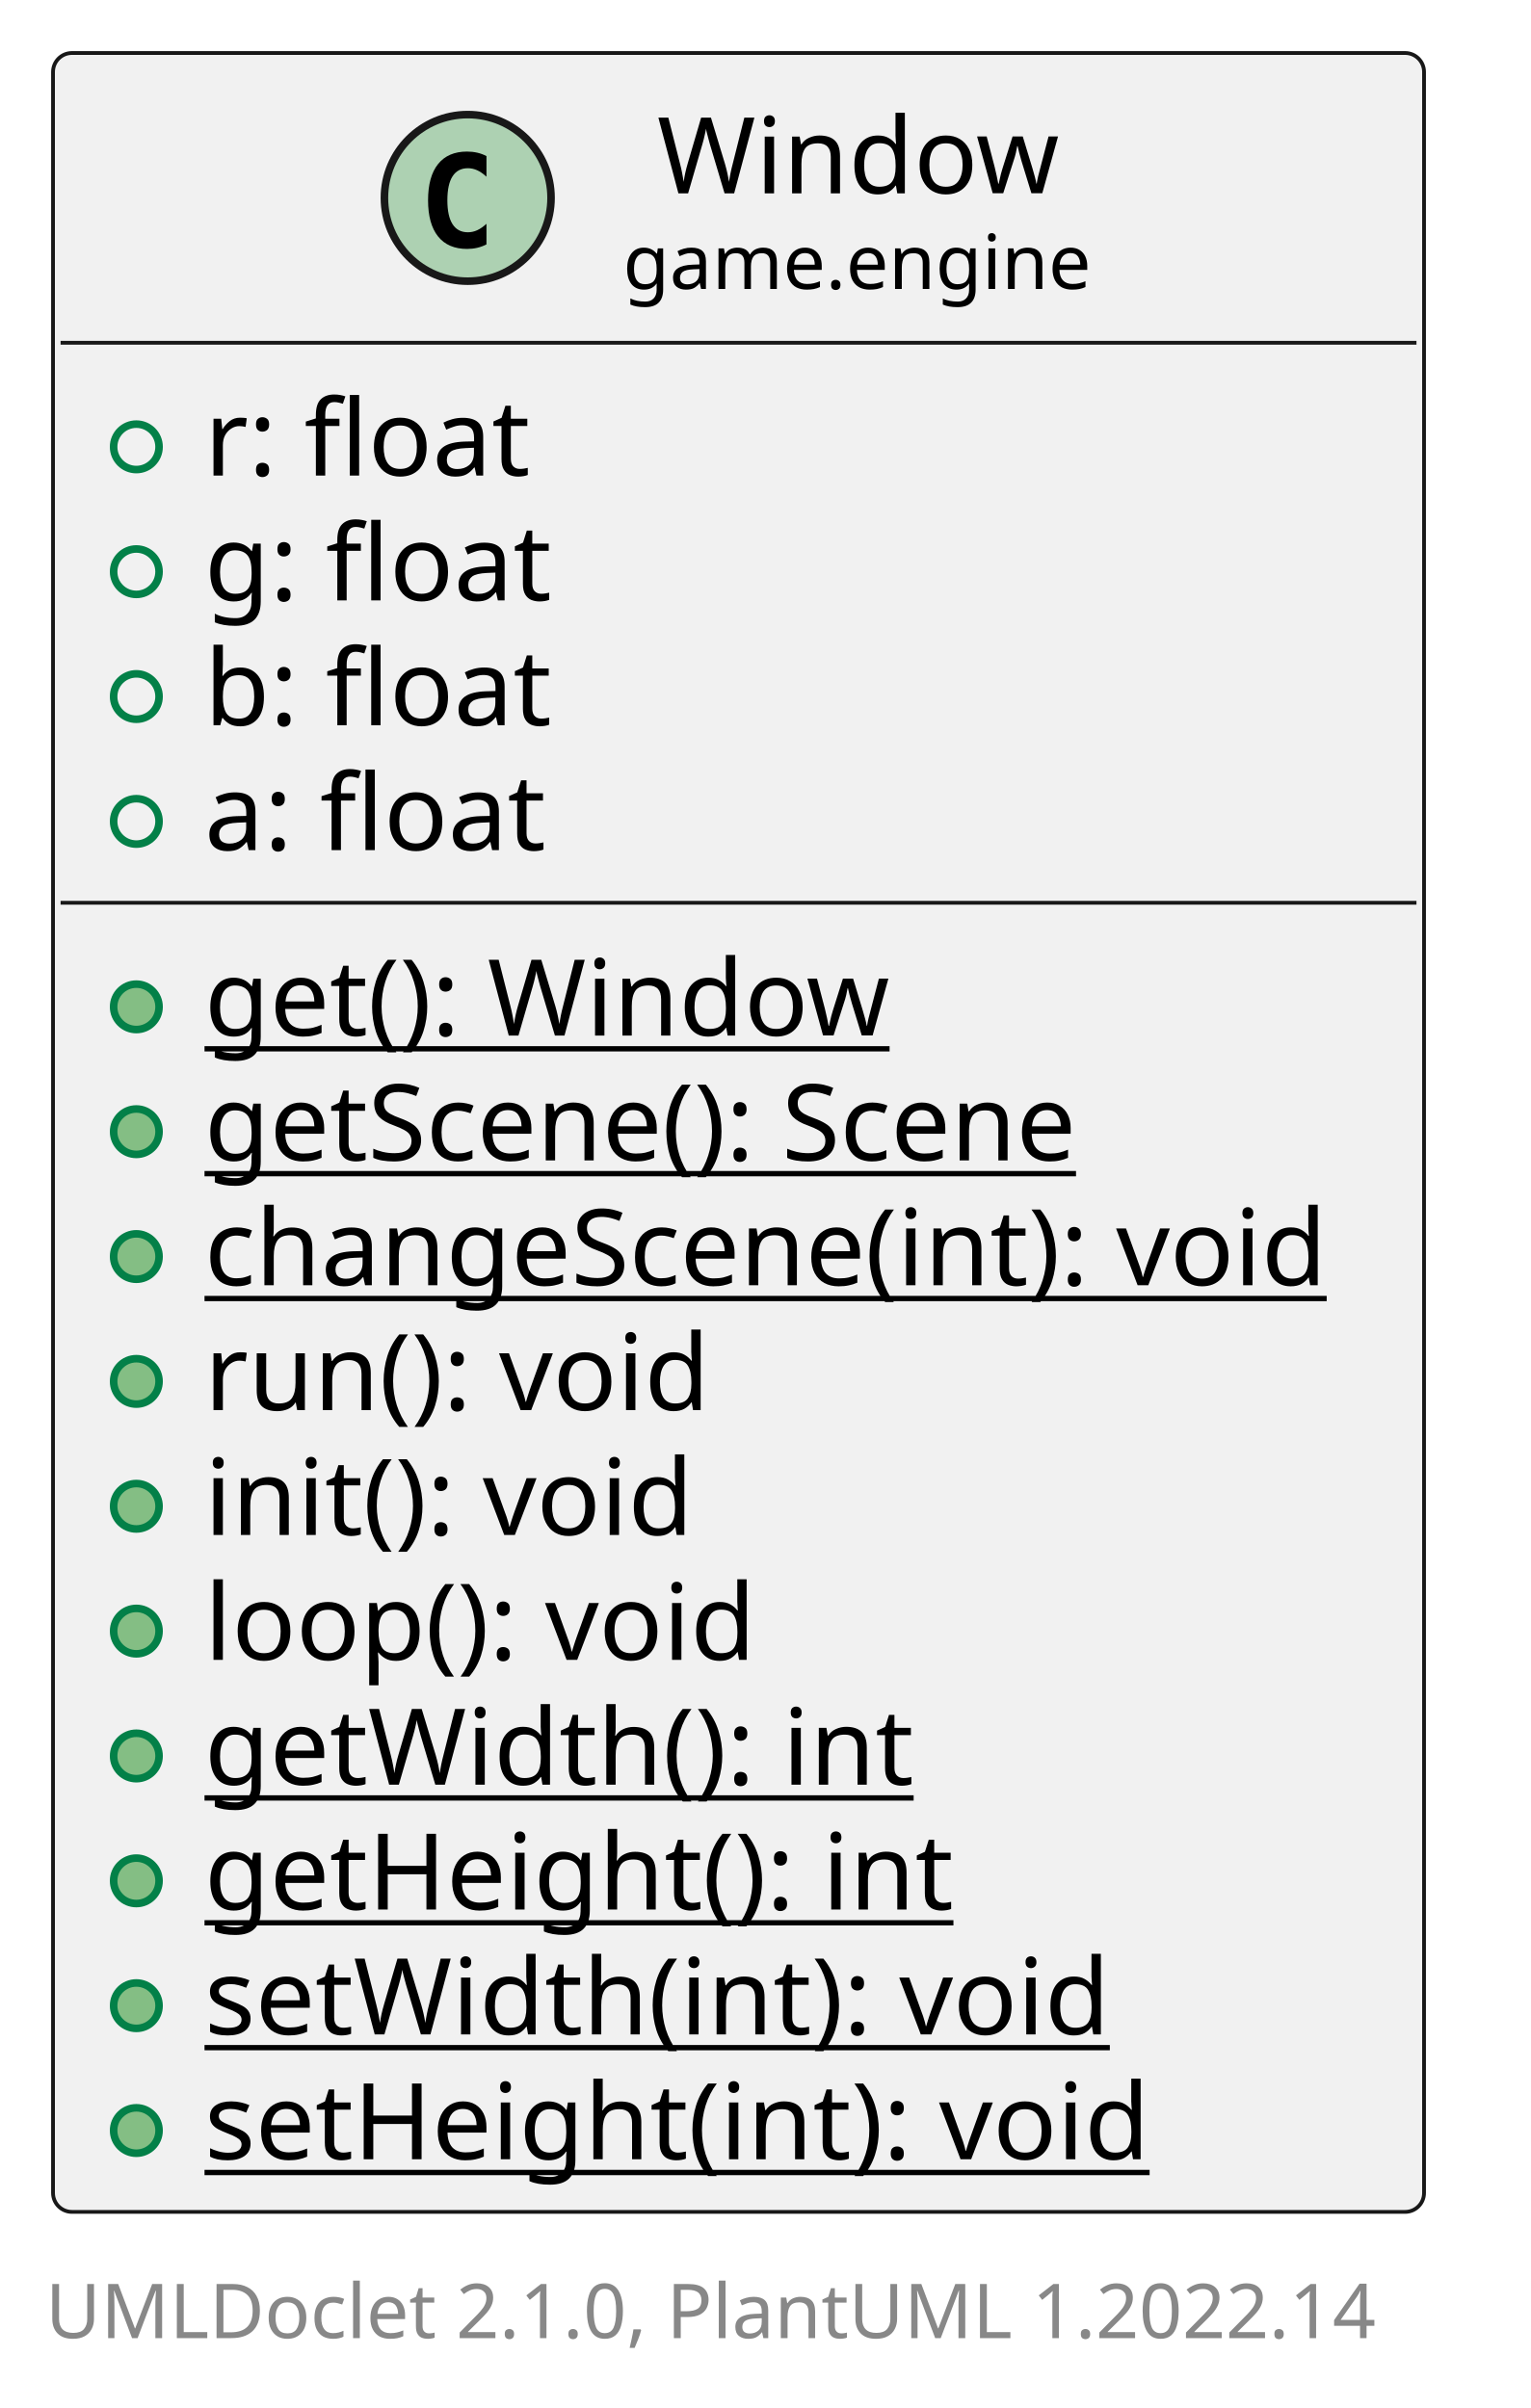
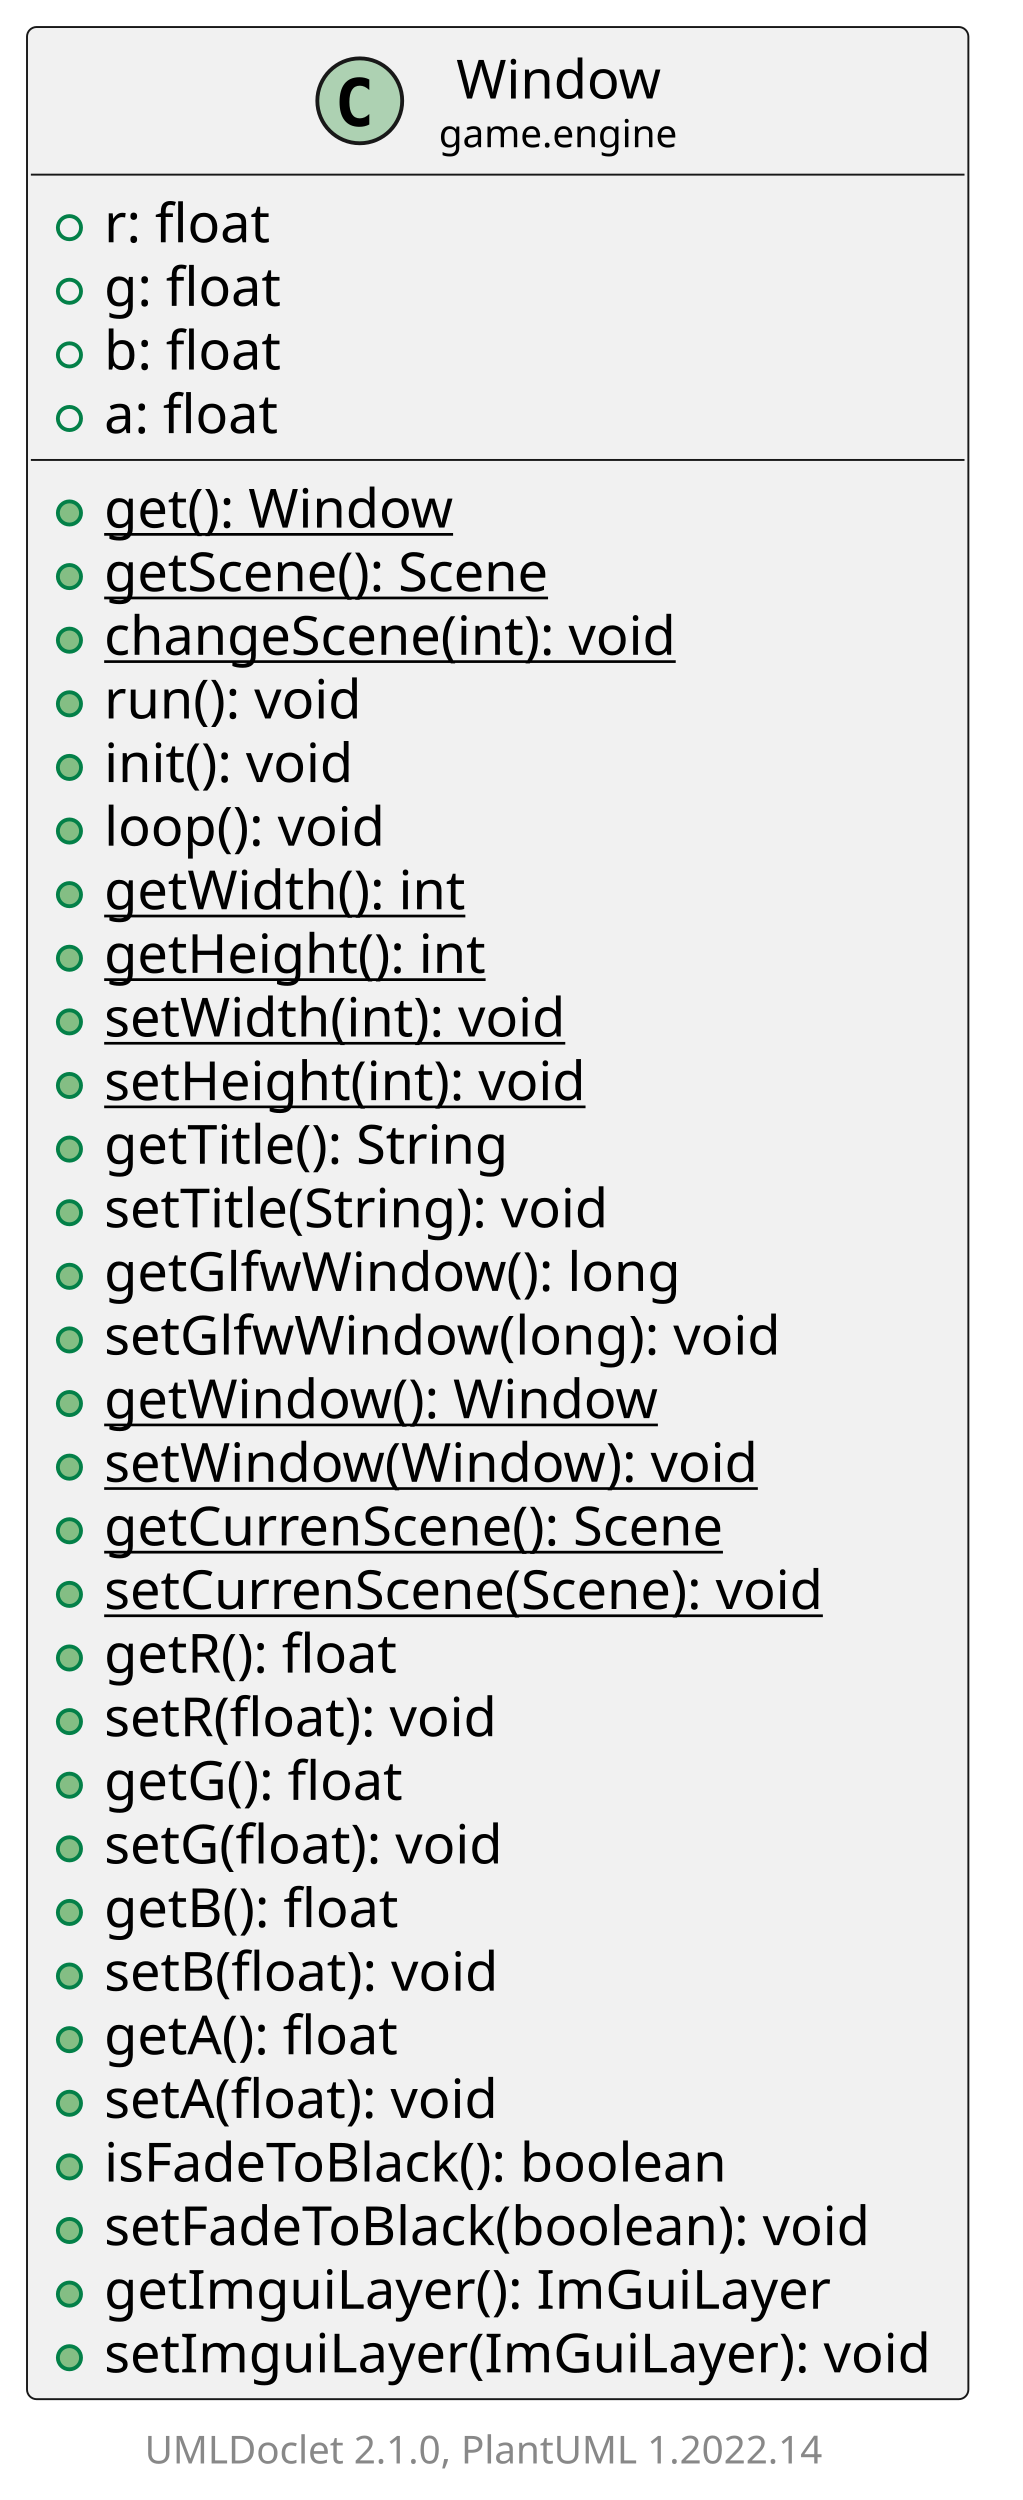
- <svg xmlns="http://www.w3.org/2000/svg" xmlns:xlink="http://www.w3.org/1999/xlink" contentStyleType="text/css" height="318px" preserveAspectRatio="none" style="width:202px;height:318px;background:#FFFFFF;" version="1.1" viewBox="0 0 202 318" width="202px" zoomAndPan="magnify">
+ <svg xmlns="http://www.w3.org/2000/svg" xmlns:xlink="http://www.w3.org/1999/xlink" contentStyleType="text/css" height="648px" preserveAspectRatio="none" style="width:265px;height:648px;background:#FFFFFF;" version="1.1" viewBox="0 0 265 648" width="265px" zoomAndPan="magnify">
  <defs />
  <g>
    <a href="Window.html" target="_top" title="Window.html" xlink:actuate="onRequest" xlink:href="Window.html" xlink:show="new" xlink:title="Window.html" xlink:type="simple">
      <g id="elem_game.engine.Window">
-         <rect codeLine="5" fill="#F1F1F1" height="285.102" id="game.engine.Window" rx="2.5" ry="2.5" style="stroke:#181818;stroke-width:0.5;" width="181" x="7" y="7" />
-         <ellipse cx="61.75" cy="26.133" fill="#ADD1B2" rx="11" ry="11" style="stroke:#181818;stroke-width:1.0;" />
-         <path d="M64.223,32.276 Q63.642,32.575 63.003,32.724 Q62.364,32.873 61.658,32.873 Q59.151,32.873 57.831,31.222 Q56.512,29.57 56.512,26.449 Q56.512,23.319 57.831,21.668 Q59.151,20.016 61.658,20.016 Q62.364,20.016 63.011,20.165 Q63.659,20.314 64.223,20.613 L64.223,23.336 Q63.592,22.755 62.999,22.485 Q62.405,22.215 61.774,22.215 Q60.43,22.215 59.745,23.282 Q59.06,24.349 59.06,26.449 Q59.06,28.541 59.745,29.607 Q60.43,30.674 61.774,30.674 Q62.405,30.674 62.999,30.404 Q63.592,30.134 64.223,29.553 Z " fill="#000000" />
-         <text fill="#000000" font-family="sans-serif" font-size="14" lengthAdjust="spacing" textLength="54" x="86.75" y="25.535">Window</text>
-         <text fill="#000000" font-family="sans-serif" font-size="10" lengthAdjust="spacing" textLength="63" x="82.25" y="38.156">game.engine</text>
-         <line style="stroke:#181818;stroke-width:0.5;" x1="8" x2="187" y1="45.266" y2="45.266" />
+         <rect codeLine="5" fill="#F1F1F1" height="614.867" id="game.engine.Window" rx="2.5" ry="2.5" style="stroke:#181818;stroke-width:0.5;" width="244" x="7" y="7" />
+         <ellipse cx="93.25" cy="26.133" fill="#ADD1B2" rx="11" ry="11" style="stroke:#181818;stroke-width:1.0;" />
+         <path d="M95.723,32.276 Q95.142,32.575 94.503,32.724 Q93.864,32.873 93.158,32.873 Q90.651,32.873 89.332,31.222 Q88.012,29.57 88.012,26.449 Q88.012,23.319 89.332,21.668 Q90.651,20.016 93.158,20.016 Q93.864,20.016 94.511,20.165 Q95.159,20.314 95.723,20.613 L95.723,23.336 Q95.092,22.755 94.499,22.485 Q93.905,22.215 93.274,22.215 Q91.93,22.215 91.245,23.282 Q90.56,24.349 90.56,26.449 Q90.56,28.541 91.245,29.607 Q91.93,30.674 93.274,30.674 Q93.905,30.674 94.499,30.404 Q95.092,30.134 95.723,29.553 Z " fill="#000000" />
+         <text fill="#000000" font-family="sans-serif" font-size="14" lengthAdjust="spacing" textLength="54" x="118.25" y="25.535">Window</text>
+         <text fill="#000000" font-family="sans-serif" font-size="10" lengthAdjust="spacing" textLength="63" x="113.75" y="38.156">game.engine</text>
+         <line style="stroke:#181818;stroke-width:0.5;" x1="8" x2="250" y1="45.266" y2="45.266" />
        <ellipse cx="18" cy="59.01" fill="none" rx="3" ry="3" style="stroke:#038048;stroke-width:1.0;" />
        <text fill="#000000" font-family="sans-serif" font-size="14" lengthAdjust="spacing" textLength="45" x="27" y="62.801">r: float</text>
        <ellipse cx="18" cy="75.498" fill="none" rx="3" ry="3" style="stroke:#038048;stroke-width:1.0;" />
        <text fill="#000000" font-family="sans-serif" font-size="14" lengthAdjust="spacing" textLength="48" x="27" y="79.289">g: float</text>
        <ellipse cx="18" cy="91.986" fill="none" rx="3" ry="3" style="stroke:#038048;stroke-width:1.0;" />
        <text fill="#000000" font-family="sans-serif" font-size="14" lengthAdjust="spacing" textLength="48" x="27" y="95.777">b: float</text>
        <ellipse cx="18" cy="108.475" fill="none" rx="3" ry="3" style="stroke:#038048;stroke-width:1.0;" />
        <text fill="#000000" font-family="sans-serif" font-size="14" lengthAdjust="spacing" textLength="47" x="27" y="112.266">a: float</text>
-         <line style="stroke:#181818;stroke-width:0.5;" x1="8" x2="187" y1="119.219" y2="119.219" />
+         <line style="stroke:#181818;stroke-width:0.5;" x1="8" x2="250" y1="119.219" y2="119.219" />
        <ellipse cx="18" cy="132.963" fill="#84BE84" rx="3" ry="3" style="stroke:#038048;stroke-width:1.0;" />
        <text fill="#000000" font-family="sans-serif" font-size="14" lengthAdjust="spacing" text-decoration="underline" textLength="94" x="27" y="136.754">get(): Window</text>
        <ellipse cx="18" cy="149.451" fill="#84BE84" rx="3" ry="3" style="stroke:#038048;stroke-width:1.0;" />
        <text fill="#000000" font-family="sans-serif" font-size="14" lengthAdjust="spacing" text-decoration="underline" textLength="120" x="27" y="153.242">getScene(): Scene</text>
        <ellipse cx="18" cy="165.94" fill="#84BE84" rx="3" ry="3" style="stroke:#038048;stroke-width:1.0;" />
        <text fill="#000000" font-family="sans-serif" font-size="14" lengthAdjust="spacing" text-decoration="underline" textLength="155" x="27" y="169.731">changeScene(int): void</text>
        <ellipse cx="18" cy="182.428" fill="#84BE84" rx="3" ry="3" style="stroke:#038048;stroke-width:1.0;" />
        <text fill="#000000" font-family="sans-serif" font-size="14" lengthAdjust="spacing" textLength="71" x="27" y="186.219">run(): void</text>
        <ellipse cx="18" cy="198.916" fill="#84BE84" rx="3" ry="3" style="stroke:#038048;stroke-width:1.0;" />
        <text fill="#000000" font-family="sans-serif" font-size="14" lengthAdjust="spacing" textLength="69" x="27" y="202.707">init(): void</text>
        <ellipse cx="18" cy="215.404" fill="#84BE84" rx="3" ry="3" style="stroke:#038048;stroke-width:1.0;" />
        <text fill="#000000" font-family="sans-serif" font-size="14" lengthAdjust="spacing" textLength="78" x="27" y="219.195">loop(): void</text>
        <ellipse cx="18" cy="231.893" fill="#84BE84" rx="3" ry="3" style="stroke:#038048;stroke-width:1.0;" />
        <text fill="#000000" font-family="sans-serif" font-size="14" lengthAdjust="spacing" text-decoration="underline" textLength="97" x="27" y="235.684">getWidth(): int</text>
        <ellipse cx="18" cy="248.381" fill="#84BE84" rx="3" ry="3" style="stroke:#038048;stroke-width:1.0;" />
        <text fill="#000000" font-family="sans-serif" font-size="14" lengthAdjust="spacing" text-decoration="underline" textLength="103" x="27" y="252.172">getHeight(): int</text>
        <ellipse cx="18" cy="264.869" fill="#84BE84" rx="3" ry="3" style="stroke:#038048;stroke-width:1.0;" />
        <text fill="#000000" font-family="sans-serif" font-size="14" lengthAdjust="spacing" text-decoration="underline" textLength="124" x="27" y="268.66">setWidth(int): void</text>
        <ellipse cx="18" cy="281.357" fill="#84BE84" rx="3" ry="3" style="stroke:#038048;stroke-width:1.0;" />
        <text fill="#000000" font-family="sans-serif" font-size="14" lengthAdjust="spacing" text-decoration="underline" textLength="130" x="27" y="285.148">setHeight(int): void</text>
+         <ellipse cx="18" cy="297.846" fill="#84BE84" rx="3" ry="3" style="stroke:#038048;stroke-width:1.0;" />
+         <text fill="#000000" font-family="sans-serif" font-size="14" lengthAdjust="spacing" textLength="111" x="27" y="301.637">getTitle(): String</text>
+         <ellipse cx="18" cy="314.334" fill="#84BE84" rx="3" ry="3" style="stroke:#038048;stroke-width:1.0;" />
+         <text fill="#000000" font-family="sans-serif" font-size="14" lengthAdjust="spacing" textLength="138" x="27" y="318.125">setTitle(String): void</text>
+         <ellipse cx="18" cy="330.822" fill="#84BE84" rx="3" ry="3" style="stroke:#038048;stroke-width:1.0;" />
+         <text fill="#000000" font-family="sans-serif" font-size="14" lengthAdjust="spacing" textLength="155" x="27" y="334.613">getGlfwWindow(): long</text>
+         <ellipse cx="18" cy="347.31" fill="#84BE84" rx="3" ry="3" style="stroke:#038048;stroke-width:1.0;" />
+         <text fill="#000000" font-family="sans-serif" font-size="14" lengthAdjust="spacing" textLength="182" x="27" y="351.102">setGlfwWindow(long): void</text>
+         <ellipse cx="18" cy="363.799" fill="#84BE84" rx="3" ry="3" style="stroke:#038048;stroke-width:1.0;" />
+         <text fill="#000000" font-family="sans-serif" font-size="14" lengthAdjust="spacing" text-decoration="underline" textLength="148" x="27" y="367.59">getWindow(): Window</text>
+         <ellipse cx="18" cy="380.287" fill="#84BE84" rx="3" ry="3" style="stroke:#038048;stroke-width:1.0;" />
+         <text fill="#000000" font-family="sans-serif" font-size="14" lengthAdjust="spacing" text-decoration="underline" textLength="175" x="27" y="384.078">setWindow(Window): void</text>
+         <ellipse cx="18" cy="396.775" fill="#84BE84" rx="3" ry="3" style="stroke:#038048;stroke-width:1.0;" />
+         <text fill="#000000" font-family="sans-serif" font-size="14" lengthAdjust="spacing" text-decoration="underline" textLength="168" x="27" y="400.566">getCurrenScene(): Scene</text>
+         <ellipse cx="18" cy="413.264" fill="#84BE84" rx="3" ry="3" style="stroke:#038048;stroke-width:1.0;" />
+         <text fill="#000000" font-family="sans-serif" font-size="14" lengthAdjust="spacing" text-decoration="underline" textLength="195" x="27" y="417.055">setCurrenScene(Scene): void</text>
+         <ellipse cx="18" cy="429.752" fill="#84BE84" rx="3" ry="3" style="stroke:#038048;stroke-width:1.0;" />
+         <text fill="#000000" font-family="sans-serif" font-size="14" lengthAdjust="spacing" textLength="80" x="27" y="433.543">getR(): float</text>
+         <ellipse cx="18" cy="446.24" fill="#84BE84" rx="3" ry="3" style="stroke:#038048;stroke-width:1.0;" />
+         <text fill="#000000" font-family="sans-serif" font-size="14" lengthAdjust="spacing" textLength="107" x="27" y="450.031">setR(float): void</text>
+         <ellipse cx="18" cy="462.728" fill="#84BE84" rx="3" ry="3" style="stroke:#038048;stroke-width:1.0;" />
+         <text fill="#000000" font-family="sans-serif" font-size="14" lengthAdjust="spacing" textLength="81" x="27" y="466.519">getG(): float</text>
+         <ellipse cx="18" cy="479.217" fill="#84BE84" rx="3" ry="3" style="stroke:#038048;stroke-width:1.0;" />
+         <text fill="#000000" font-family="sans-serif" font-size="14" lengthAdjust="spacing" textLength="108" x="27" y="483.008">setG(float): void</text>
+         <ellipse cx="18" cy="495.705" fill="#84BE84" rx="3" ry="3" style="stroke:#038048;stroke-width:1.0;" />
+         <text fill="#000000" font-family="sans-serif" font-size="14" lengthAdjust="spacing" textLength="79" x="27" y="499.496">getB(): float</text>
+         <ellipse cx="18" cy="512.193" fill="#84BE84" rx="3" ry="3" style="stroke:#038048;stroke-width:1.0;" />
+         <text fill="#000000" font-family="sans-serif" font-size="14" lengthAdjust="spacing" textLength="106" x="27" y="515.984">setB(float): void</text>
+         <ellipse cx="18" cy="528.682" fill="#84BE84" rx="3" ry="3" style="stroke:#038048;stroke-width:1.0;" />
+         <text fill="#000000" font-family="sans-serif" font-size="14" lengthAdjust="spacing" textLength="81" x="27" y="532.473">getA(): float</text>
+         <ellipse cx="18" cy="545.17" fill="#84BE84" rx="3" ry="3" style="stroke:#038048;stroke-width:1.0;" />
+         <text fill="#000000" font-family="sans-serif" font-size="14" lengthAdjust="spacing" textLength="108" x="27" y="548.961">setA(float): void</text>
+         <ellipse cx="18" cy="561.658" fill="#84BE84" rx="3" ry="3" style="stroke:#038048;stroke-width:1.0;" />
+         <text fill="#000000" font-family="sans-serif" font-size="14" lengthAdjust="spacing" textLength="171" x="27" y="565.449">isFadeToBlack(): boolean</text>
+         <ellipse cx="18" cy="578.146" fill="#84BE84" rx="3" ry="3" style="stroke:#038048;stroke-width:1.0;" />
+         <text fill="#000000" font-family="sans-serif" font-size="14" lengthAdjust="spacing" textLength="209" x="27" y="581.938">setFadeToBlack(boolean): void</text>
+         <ellipse cx="18" cy="594.635" fill="#84BE84" rx="3" ry="3" style="stroke:#038048;stroke-width:1.0;" />
+         <text fill="#000000" font-family="sans-serif" font-size="14" lengthAdjust="spacing" textLength="191" x="27" y="598.426">getImguiLayer(): ImGuiLayer</text>
+         <ellipse cx="18" cy="611.123" fill="#84BE84" rx="3" ry="3" style="stroke:#038048;stroke-width:1.0;" />
+         <text fill="#000000" font-family="sans-serif" font-size="14" lengthAdjust="spacing" textLength="218" x="27" y="614.914">setImguiLayer(ImGuiLayer): void</text>
      </g>
    </a>
-     <text fill="#888888" font-family="sans-serif" font-size="10" lengthAdjust="spacing" textLength="182" x="6" y="308.769">UMLDoclet 2.1.0, PlantUML 1.2022.14</text>
+     <text fill="#888888" font-family="sans-serif" font-size="10" lengthAdjust="spacing" textLength="182" x="37.5" y="638.535">UMLDoclet 2.1.0, PlantUML 1.2022.14</text>
  </g>
</svg>
